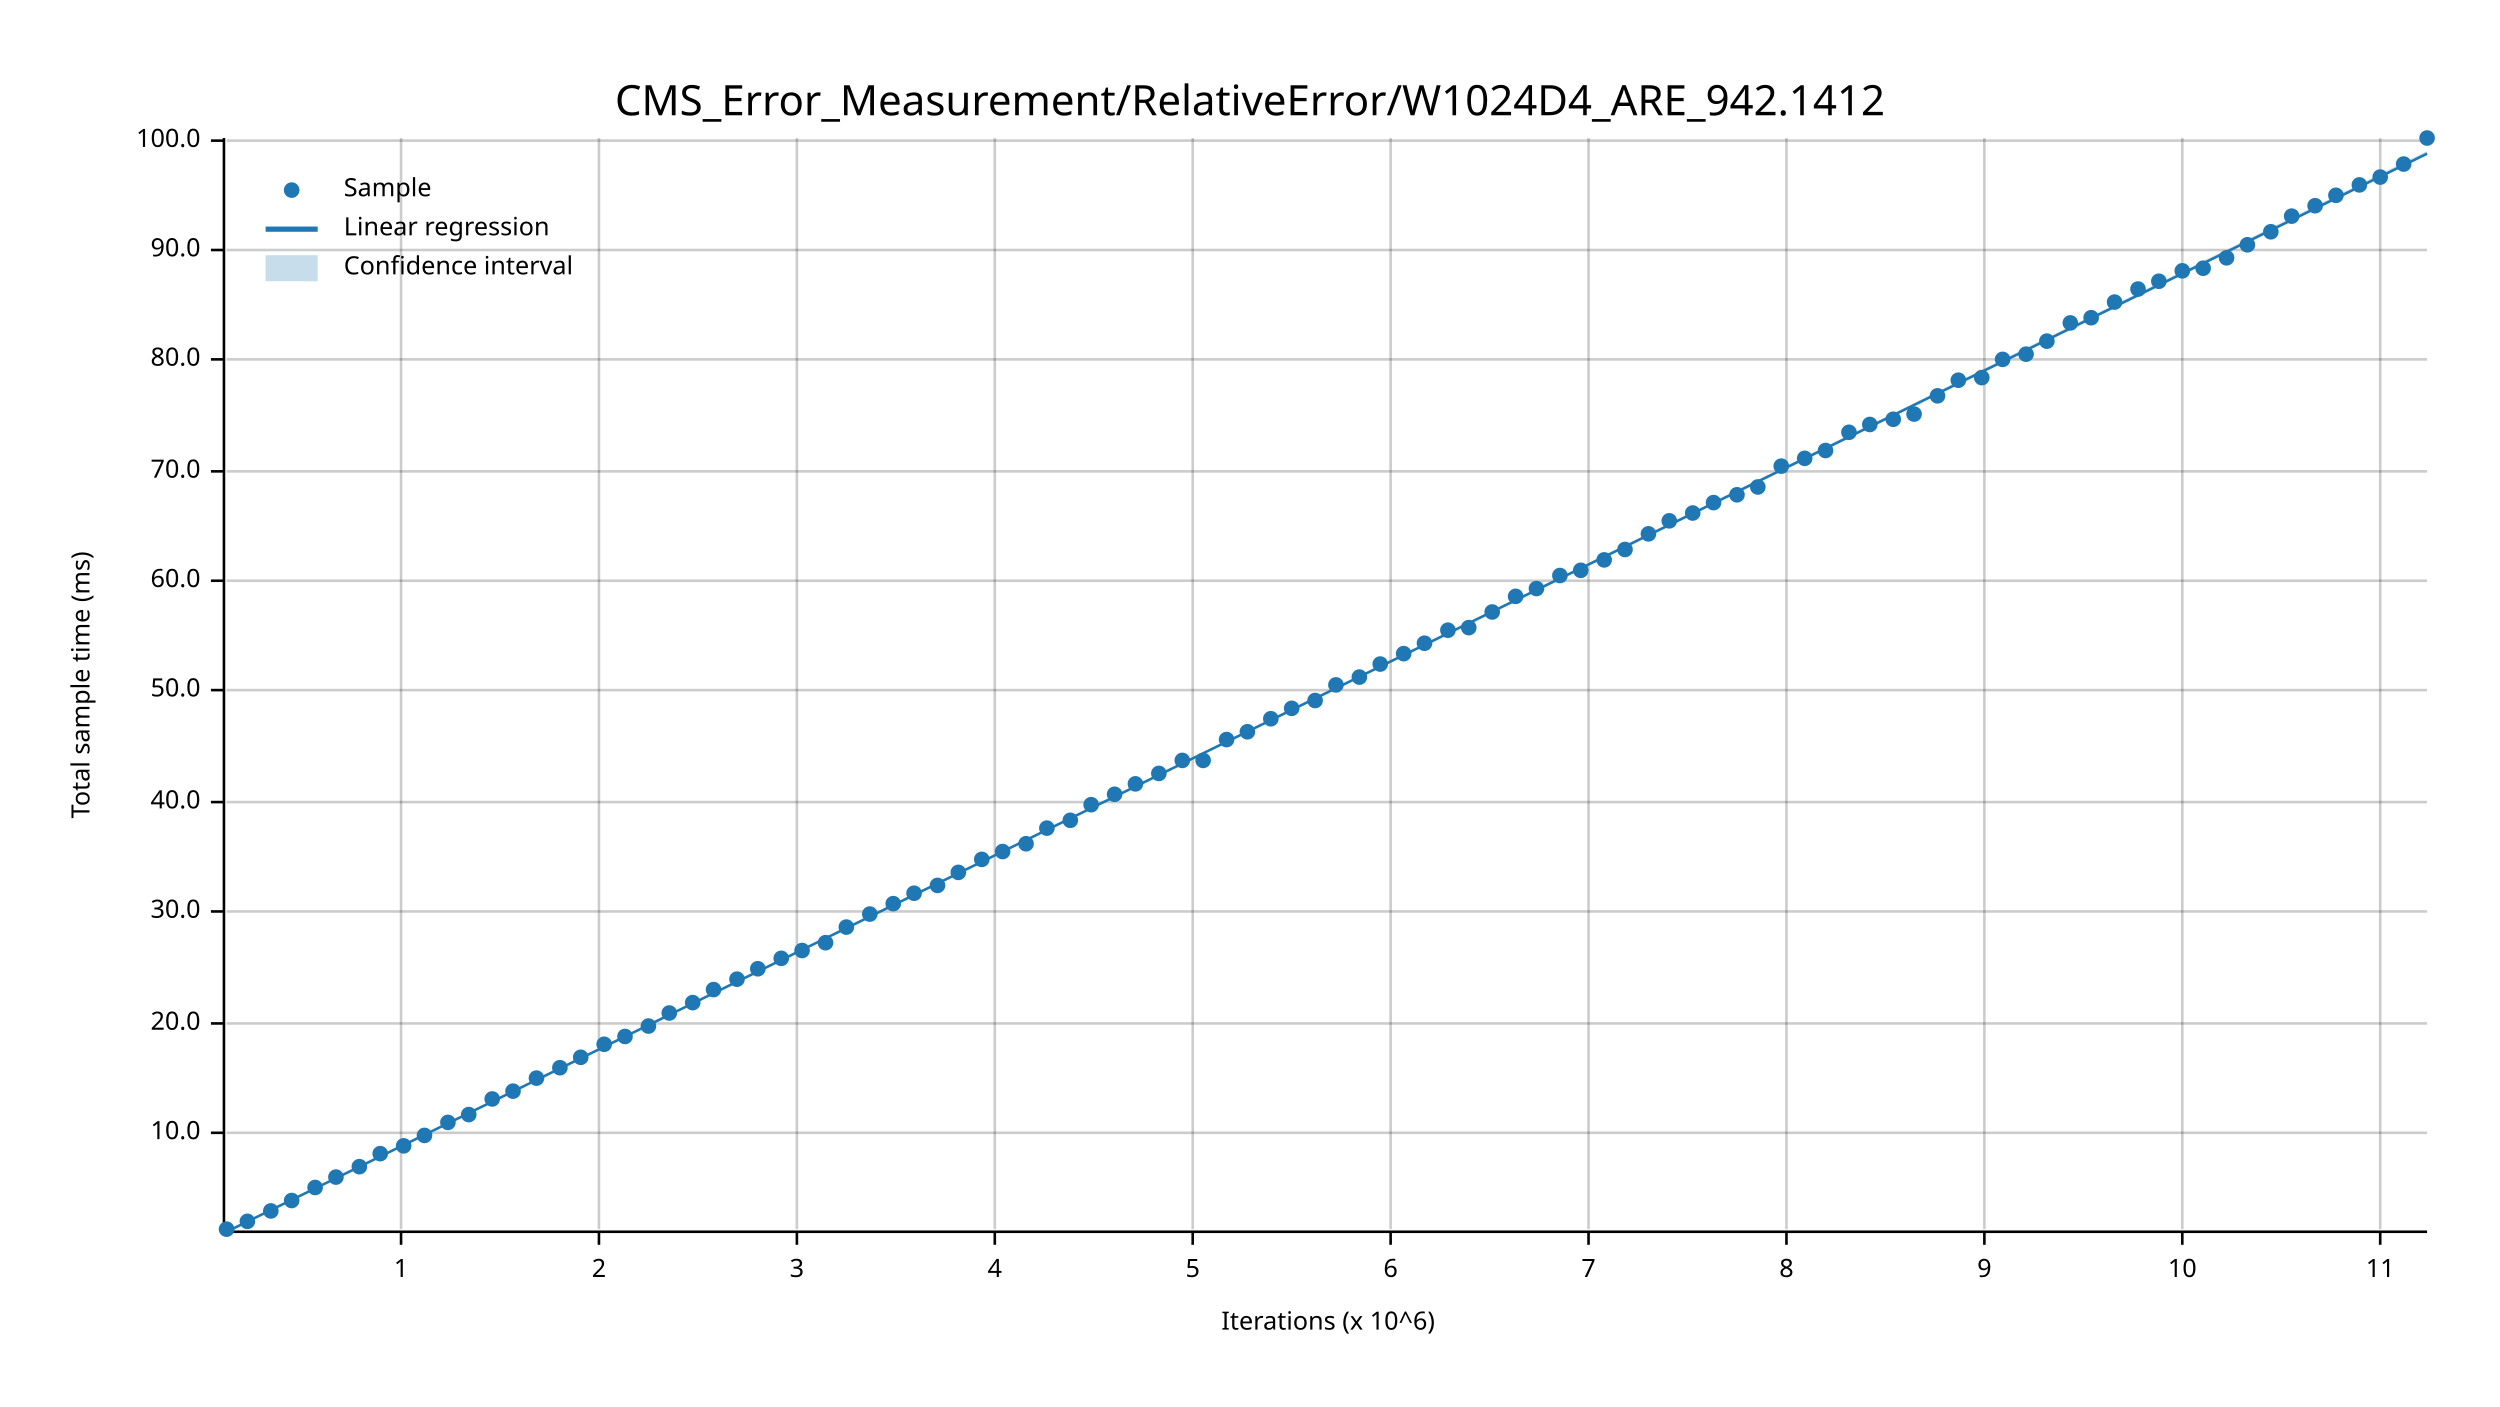
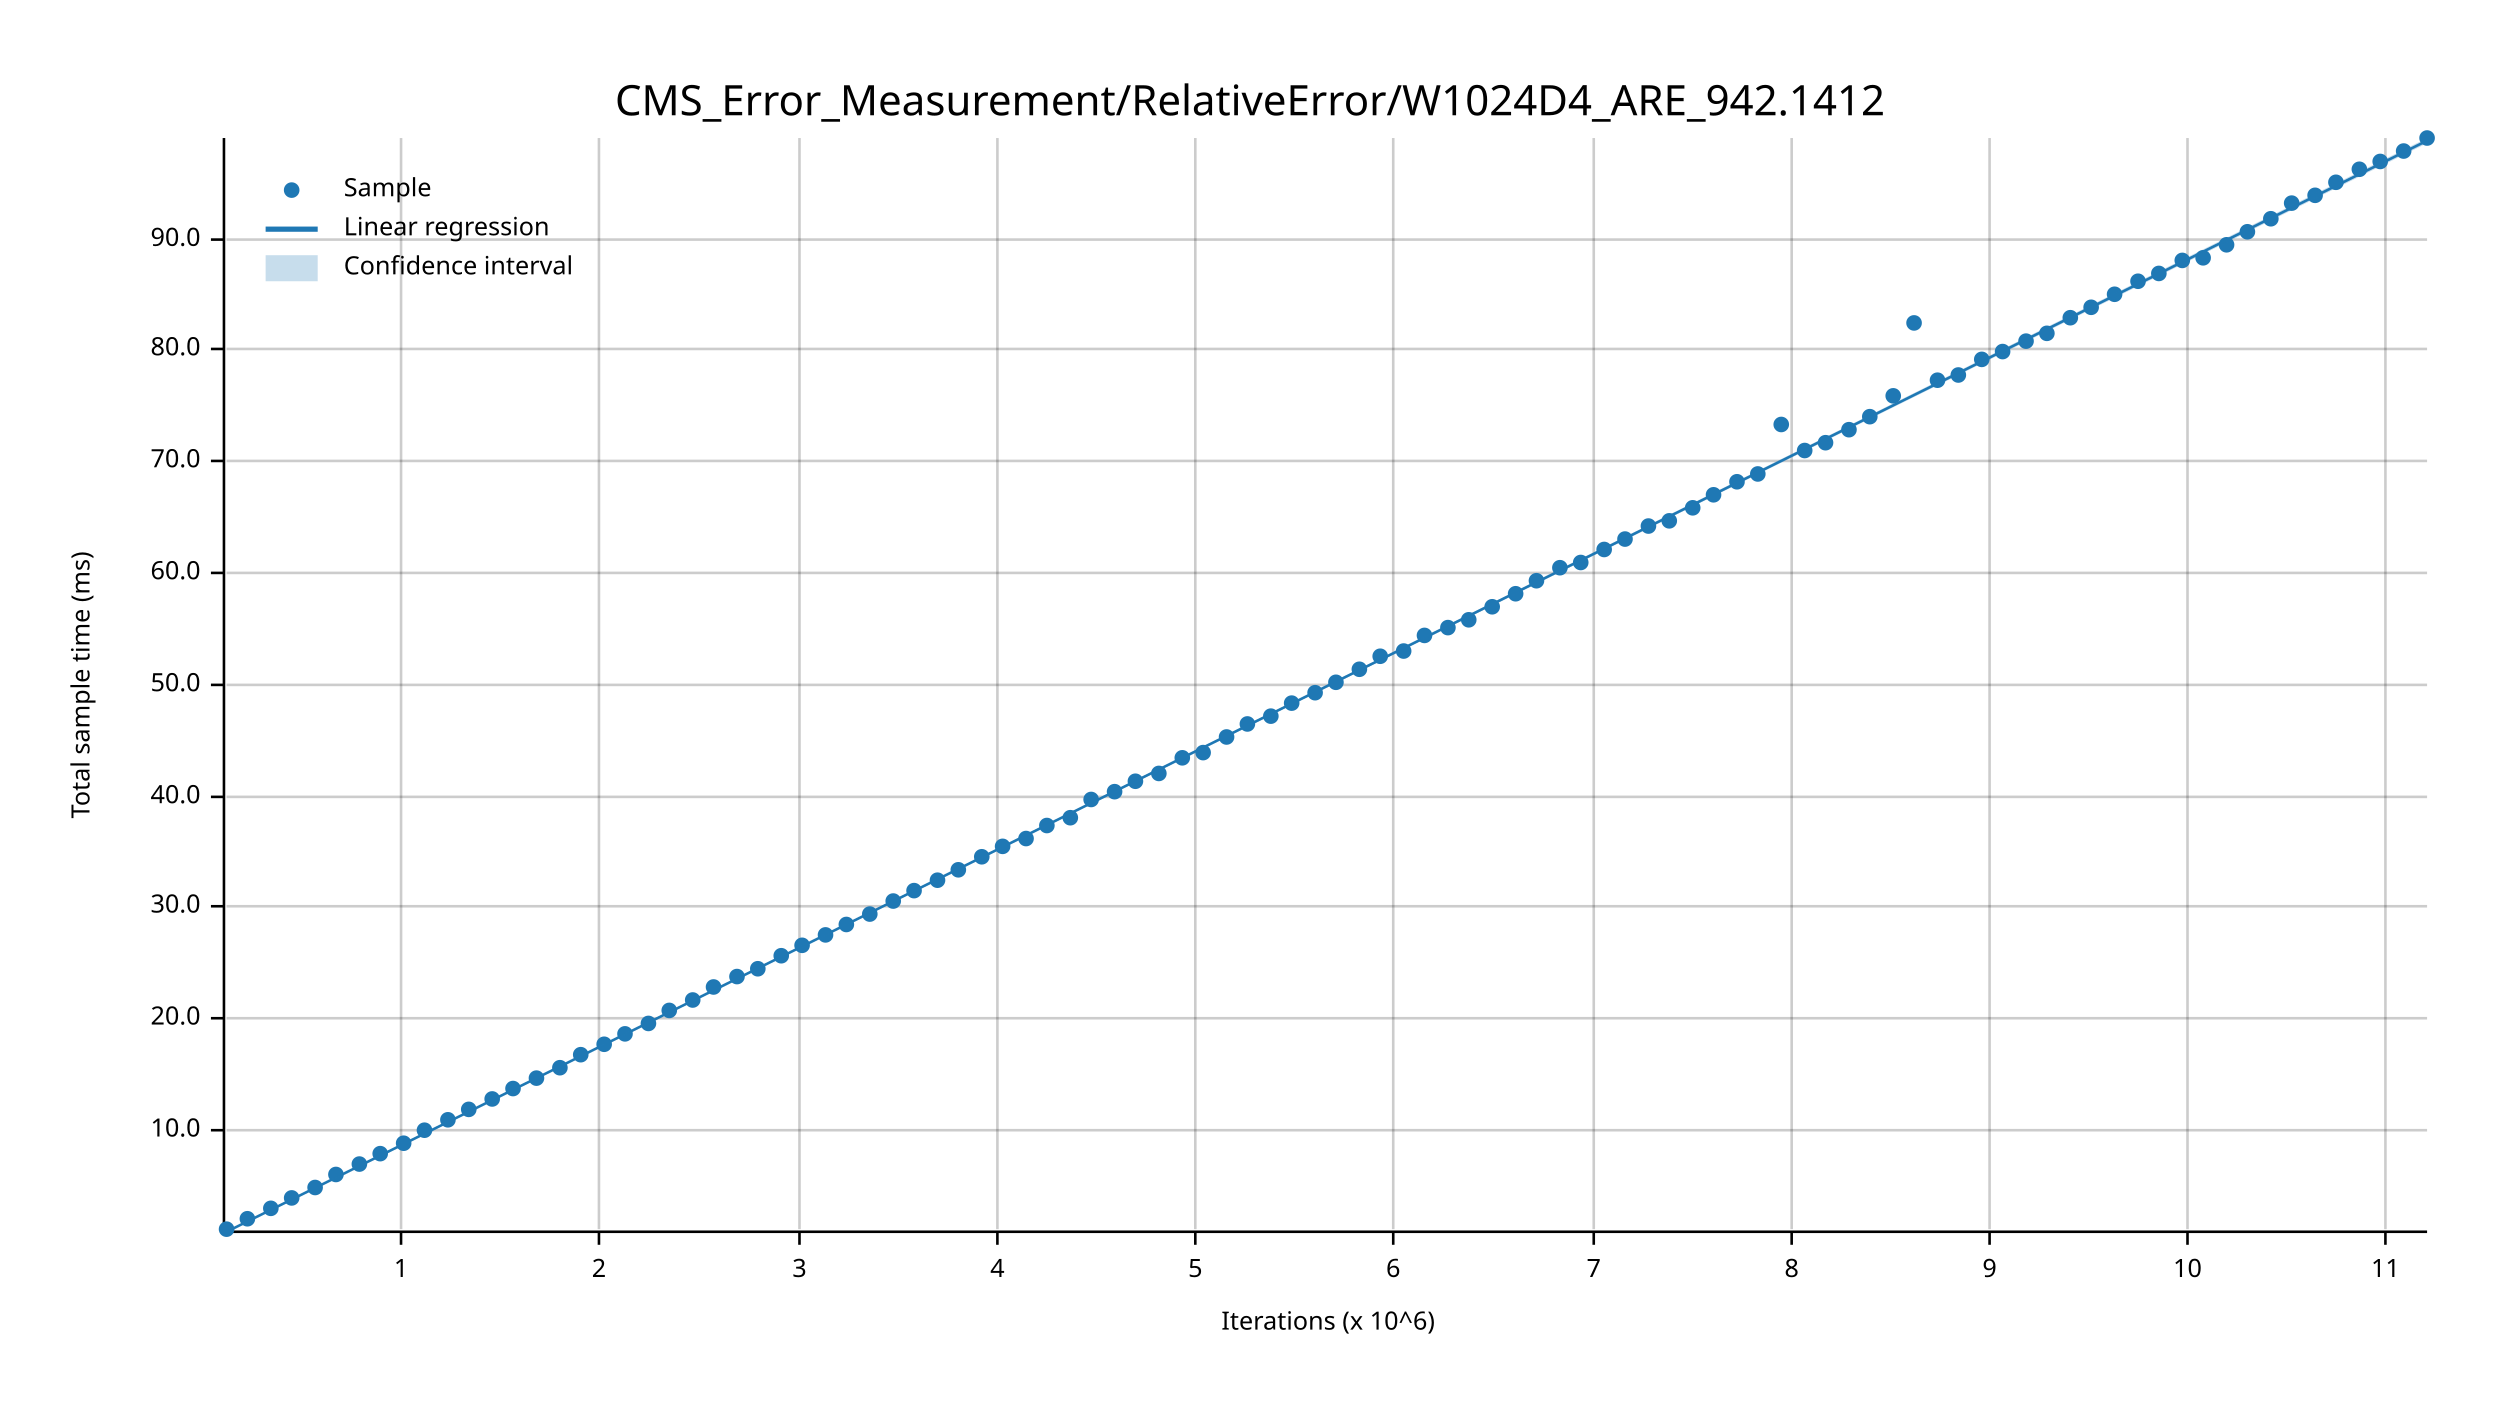
<svg xmlns="http://www.w3.org/2000/svg" width="960" height="540" viewBox="0 0 960 540">
  <text x="480" y="32" dy="0.76em" text-anchor="middle" font-family="sans-serif" font-size="16.129" opacity="1" fill="#000000">
CMS_Error_Measurement/RelativeError/W1024D4_ARE_942.1412
</text>
  <text x="27" y="263" dy="0.76em" text-anchor="middle" font-family="sans-serif" font-size="9.677" opacity="1" fill="#000000" transform="rotate(270, 27, 263)">
Total sample time (ms)
</text>
  <text x="510" y="513" dy="-0.5ex" text-anchor="middle" font-family="sans-serif" font-size="9.677" opacity="1" fill="#000000">
Iterations (x 10^6)
</text>
  <line opacity="0.2" stroke="#000000" stroke-width="1" x1="154" y1="472" x2="154" y2="53" />
  <line opacity="0.2" stroke="#000000" stroke-width="1" x1="230" y1="472" x2="230" y2="53" />
-   <line opacity="0.2" stroke="#000000" stroke-width="1" x1="306" y1="472" x2="306" y2="53" />
-   <line opacity="0.2" stroke="#000000" stroke-width="1" x1="382" y1="472" x2="382" y2="53" />
-   <line opacity="0.2" stroke="#000000" stroke-width="1" x1="458" y1="472" x2="458" y2="53" />
-   <line opacity="0.2" stroke="#000000" stroke-width="1" x1="534" y1="472" x2="534" y2="53" />
-   <line opacity="0.2" stroke="#000000" stroke-width="1" x1="610" y1="472" x2="610" y2="53" />
-   <line opacity="0.2" stroke="#000000" stroke-width="1" x1="686" y1="472" x2="686" y2="53" />
-   <line opacity="0.2" stroke="#000000" stroke-width="1" x1="762" y1="472" x2="762" y2="53" />
-   <line opacity="0.2" stroke="#000000" stroke-width="1" x1="838" y1="472" x2="838" y2="53" />
-   <line opacity="0.2" stroke="#000000" stroke-width="1" x1="914" y1="472" x2="914" y2="53" />
-   <line opacity="0.2" stroke="#000000" stroke-width="1" x1="87" y1="435" x2="932" y2="435" />
-   <line opacity="0.2" stroke="#000000" stroke-width="1" x1="87" y1="393" x2="932" y2="393" />
-   <line opacity="0.2" stroke="#000000" stroke-width="1" x1="87" y1="350" x2="932" y2="350" />
-   <line opacity="0.2" stroke="#000000" stroke-width="1" x1="87" y1="308" x2="932" y2="308" />
-   <line opacity="0.2" stroke="#000000" stroke-width="1" x1="87" y1="265" x2="932" y2="265" />
-   <line opacity="0.2" stroke="#000000" stroke-width="1" x1="87" y1="223" x2="932" y2="223" />
-   <line opacity="0.2" stroke="#000000" stroke-width="1" x1="87" y1="181" x2="932" y2="181" />
-   <line opacity="0.2" stroke="#000000" stroke-width="1" x1="87" y1="138" x2="932" y2="138" />
-   <line opacity="0.2" stroke="#000000" stroke-width="1" x1="87" y1="96" x2="932" y2="96" />
-   <line opacity="0.2" stroke="#000000" stroke-width="1" x1="87" y1="54" x2="932" y2="54" />
+   <line opacity="0.2" stroke="#000000" stroke-width="1" x1="307" y1="472" x2="307" y2="53" />
+   <line opacity="0.2" stroke="#000000" stroke-width="1" x1="383" y1="472" x2="383" y2="53" />
+   <line opacity="0.2" stroke="#000000" stroke-width="1" x1="459" y1="472" x2="459" y2="53" />
+   <line opacity="0.2" stroke="#000000" stroke-width="1" x1="535" y1="472" x2="535" y2="53" />
+   <line opacity="0.2" stroke="#000000" stroke-width="1" x1="612" y1="472" x2="612" y2="53" />
+   <line opacity="0.2" stroke="#000000" stroke-width="1" x1="688" y1="472" x2="688" y2="53" />
+   <line opacity="0.2" stroke="#000000" stroke-width="1" x1="764" y1="472" x2="764" y2="53" />
+   <line opacity="0.2" stroke="#000000" stroke-width="1" x1="840" y1="472" x2="840" y2="53" />
+   <line opacity="0.2" stroke="#000000" stroke-width="1" x1="916" y1="472" x2="916" y2="53" />
+   <line opacity="0.2" stroke="#000000" stroke-width="1" x1="87" y1="434" x2="932" y2="434" />
+   <line opacity="0.2" stroke="#000000" stroke-width="1" x1="87" y1="391" x2="932" y2="391" />
+   <line opacity="0.2" stroke="#000000" stroke-width="1" x1="87" y1="348" x2="932" y2="348" />
+   <line opacity="0.2" stroke="#000000" stroke-width="1" x1="87" y1="306" x2="932" y2="306" />
+   <line opacity="0.2" stroke="#000000" stroke-width="1" x1="87" y1="263" x2="932" y2="263" />
+   <line opacity="0.2" stroke="#000000" stroke-width="1" x1="87" y1="220" x2="932" y2="220" />
+   <line opacity="0.2" stroke="#000000" stroke-width="1" x1="87" y1="177" x2="932" y2="177" />
+   <line opacity="0.2" stroke="#000000" stroke-width="1" x1="87" y1="134" x2="932" y2="134" />
+   <line opacity="0.2" stroke="#000000" stroke-width="1" x1="87" y1="92" x2="932" y2="92" />
  <polyline fill="none" opacity="1" stroke="#000000" stroke-width="1" points="86,53 86,472 " />
-   <text x="77" y="435" dy="0.5ex" text-anchor="end" font-family="sans-serif" font-size="9.677" opacity="1" fill="#000000">
+   <text x="77" y="434" dy="0.5ex" text-anchor="end" font-family="sans-serif" font-size="9.677" opacity="1" fill="#000000">
10.0
</text>
-   <polyline fill="none" opacity="1" stroke="#000000" stroke-width="1" points="81,435 86,435 " />
-   <text x="77" y="393" dy="0.5ex" text-anchor="end" font-family="sans-serif" font-size="9.677" opacity="1" fill="#000000">
+   <polyline fill="none" opacity="1" stroke="#000000" stroke-width="1" points="81,434 86,434 " />
+   <text x="77" y="391" dy="0.5ex" text-anchor="end" font-family="sans-serif" font-size="9.677" opacity="1" fill="#000000">
20.0
</text>
-   <polyline fill="none" opacity="1" stroke="#000000" stroke-width="1" points="81,393 86,393 " />
-   <text x="77" y="350" dy="0.5ex" text-anchor="end" font-family="sans-serif" font-size="9.677" opacity="1" fill="#000000">
+   <polyline fill="none" opacity="1" stroke="#000000" stroke-width="1" points="81,391 86,391 " />
+   <text x="77" y="348" dy="0.5ex" text-anchor="end" font-family="sans-serif" font-size="9.677" opacity="1" fill="#000000">
30.0
</text>
-   <polyline fill="none" opacity="1" stroke="#000000" stroke-width="1" points="81,350 86,350 " />
-   <text x="77" y="308" dy="0.5ex" text-anchor="end" font-family="sans-serif" font-size="9.677" opacity="1" fill="#000000">
+   <polyline fill="none" opacity="1" stroke="#000000" stroke-width="1" points="81,348 86,348 " />
+   <text x="77" y="306" dy="0.5ex" text-anchor="end" font-family="sans-serif" font-size="9.677" opacity="1" fill="#000000">
40.0
</text>
-   <polyline fill="none" opacity="1" stroke="#000000" stroke-width="1" points="81,308 86,308 " />
-   <text x="77" y="265" dy="0.5ex" text-anchor="end" font-family="sans-serif" font-size="9.677" opacity="1" fill="#000000">
+   <polyline fill="none" opacity="1" stroke="#000000" stroke-width="1" points="81,306 86,306 " />
+   <text x="77" y="263" dy="0.5ex" text-anchor="end" font-family="sans-serif" font-size="9.677" opacity="1" fill="#000000">
50.0
</text>
-   <polyline fill="none" opacity="1" stroke="#000000" stroke-width="1" points="81,265 86,265 " />
-   <text x="77" y="223" dy="0.5ex" text-anchor="end" font-family="sans-serif" font-size="9.677" opacity="1" fill="#000000">
+   <polyline fill="none" opacity="1" stroke="#000000" stroke-width="1" points="81,263 86,263 " />
+   <text x="77" y="220" dy="0.5ex" text-anchor="end" font-family="sans-serif" font-size="9.677" opacity="1" fill="#000000">
60.0
</text>
-   <polyline fill="none" opacity="1" stroke="#000000" stroke-width="1" points="81,223 86,223 " />
-   <text x="77" y="181" dy="0.5ex" text-anchor="end" font-family="sans-serif" font-size="9.677" opacity="1" fill="#000000">
+   <polyline fill="none" opacity="1" stroke="#000000" stroke-width="1" points="81,220 86,220 " />
+   <text x="77" y="177" dy="0.5ex" text-anchor="end" font-family="sans-serif" font-size="9.677" opacity="1" fill="#000000">
70.0
</text>
-   <polyline fill="none" opacity="1" stroke="#000000" stroke-width="1" points="81,181 86,181 " />
-   <text x="77" y="138" dy="0.5ex" text-anchor="end" font-family="sans-serif" font-size="9.677" opacity="1" fill="#000000">
+   <polyline fill="none" opacity="1" stroke="#000000" stroke-width="1" points="81,177 86,177 " />
+   <text x="77" y="134" dy="0.5ex" text-anchor="end" font-family="sans-serif" font-size="9.677" opacity="1" fill="#000000">
80.0
</text>
-   <polyline fill="none" opacity="1" stroke="#000000" stroke-width="1" points="81,138 86,138 " />
-   <text x="77" y="96" dy="0.5ex" text-anchor="end" font-family="sans-serif" font-size="9.677" opacity="1" fill="#000000">
+   <polyline fill="none" opacity="1" stroke="#000000" stroke-width="1" points="81,134 86,134 " />
+   <text x="77" y="92" dy="0.5ex" text-anchor="end" font-family="sans-serif" font-size="9.677" opacity="1" fill="#000000">
90.0
</text>
-   <polyline fill="none" opacity="1" stroke="#000000" stroke-width="1" points="81,96 86,96 " />
-   <text x="77" y="54" dy="0.5ex" text-anchor="end" font-family="sans-serif" font-size="9.677" opacity="1" fill="#000000">
- 100.0
- </text>
-   <polyline fill="none" opacity="1" stroke="#000000" stroke-width="1" points="81,54 86,54 " />
+   <polyline fill="none" opacity="1" stroke="#000000" stroke-width="1" points="81,92 86,92 " />
  <polyline fill="none" opacity="1" stroke="#000000" stroke-width="1" points="87,473 932,473 " />
  <text x="154" y="483" dy="0.76em" text-anchor="middle" font-family="sans-serif" font-size="9.677" opacity="1" fill="#000000">
1
</text>
  <polyline fill="none" opacity="1" stroke="#000000" stroke-width="1" points="154,473 154,478 " />
  <text x="230" y="483" dy="0.76em" text-anchor="middle" font-family="sans-serif" font-size="9.677" opacity="1" fill="#000000">
2
</text>
  <polyline fill="none" opacity="1" stroke="#000000" stroke-width="1" points="230,473 230,478 " />
-   <text x="306" y="483" dy="0.76em" text-anchor="middle" font-family="sans-serif" font-size="9.677" opacity="1" fill="#000000">
+   <text x="307" y="483" dy="0.76em" text-anchor="middle" font-family="sans-serif" font-size="9.677" opacity="1" fill="#000000">
3
</text>
-   <polyline fill="none" opacity="1" stroke="#000000" stroke-width="1" points="306,473 306,478 " />
-   <text x="382" y="483" dy="0.76em" text-anchor="middle" font-family="sans-serif" font-size="9.677" opacity="1" fill="#000000">
+   <polyline fill="none" opacity="1" stroke="#000000" stroke-width="1" points="307,473 307,478 " />
+   <text x="383" y="483" dy="0.76em" text-anchor="middle" font-family="sans-serif" font-size="9.677" opacity="1" fill="#000000">
4
</text>
-   <polyline fill="none" opacity="1" stroke="#000000" stroke-width="1" points="382,473 382,478 " />
-   <text x="458" y="483" dy="0.76em" text-anchor="middle" font-family="sans-serif" font-size="9.677" opacity="1" fill="#000000">
+   <polyline fill="none" opacity="1" stroke="#000000" stroke-width="1" points="383,473 383,478 " />
+   <text x="459" y="483" dy="0.76em" text-anchor="middle" font-family="sans-serif" font-size="9.677" opacity="1" fill="#000000">
5
</text>
-   <polyline fill="none" opacity="1" stroke="#000000" stroke-width="1" points="458,473 458,478 " />
-   <text x="534" y="483" dy="0.76em" text-anchor="middle" font-family="sans-serif" font-size="9.677" opacity="1" fill="#000000">
+   <polyline fill="none" opacity="1" stroke="#000000" stroke-width="1" points="459,473 459,478 " />
+   <text x="535" y="483" dy="0.76em" text-anchor="middle" font-family="sans-serif" font-size="9.677" opacity="1" fill="#000000">
6
</text>
-   <polyline fill="none" opacity="1" stroke="#000000" stroke-width="1" points="534,473 534,478 " />
-   <text x="610" y="483" dy="0.76em" text-anchor="middle" font-family="sans-serif" font-size="9.677" opacity="1" fill="#000000">
+   <polyline fill="none" opacity="1" stroke="#000000" stroke-width="1" points="535,473 535,478 " />
+   <text x="612" y="483" dy="0.76em" text-anchor="middle" font-family="sans-serif" font-size="9.677" opacity="1" fill="#000000">
7
</text>
-   <polyline fill="none" opacity="1" stroke="#000000" stroke-width="1" points="610,473 610,478 " />
-   <text x="686" y="483" dy="0.76em" text-anchor="middle" font-family="sans-serif" font-size="9.677" opacity="1" fill="#000000">
+   <polyline fill="none" opacity="1" stroke="#000000" stroke-width="1" points="612,473 612,478 " />
+   <text x="688" y="483" dy="0.76em" text-anchor="middle" font-family="sans-serif" font-size="9.677" opacity="1" fill="#000000">
8
</text>
-   <polyline fill="none" opacity="1" stroke="#000000" stroke-width="1" points="686,473 686,478 " />
-   <text x="762" y="483" dy="0.76em" text-anchor="middle" font-family="sans-serif" font-size="9.677" opacity="1" fill="#000000">
+   <polyline fill="none" opacity="1" stroke="#000000" stroke-width="1" points="688,473 688,478 " />
+   <text x="764" y="483" dy="0.76em" text-anchor="middle" font-family="sans-serif" font-size="9.677" opacity="1" fill="#000000">
9
</text>
-   <polyline fill="none" opacity="1" stroke="#000000" stroke-width="1" points="762,473 762,478 " />
-   <text x="838" y="483" dy="0.76em" text-anchor="middle" font-family="sans-serif" font-size="9.677" opacity="1" fill="#000000">
+   <polyline fill="none" opacity="1" stroke="#000000" stroke-width="1" points="764,473 764,478 " />
+   <text x="840" y="483" dy="0.76em" text-anchor="middle" font-family="sans-serif" font-size="9.677" opacity="1" fill="#000000">
10
</text>
-   <polyline fill="none" opacity="1" stroke="#000000" stroke-width="1" points="838,473 838,478 " />
-   <text x="914" y="483" dy="0.76em" text-anchor="middle" font-family="sans-serif" font-size="9.677" opacity="1" fill="#000000">
+   <polyline fill="none" opacity="1" stroke="#000000" stroke-width="1" points="840,473 840,478 " />
+   <text x="916" y="483" dy="0.76em" text-anchor="middle" font-family="sans-serif" font-size="9.677" opacity="1" fill="#000000">
11
</text>
-   <polyline fill="none" opacity="1" stroke="#000000" stroke-width="1" points="914,473 914,478 " />
+   <polyline fill="none" opacity="1" stroke="#000000" stroke-width="1" points="916,473 916,478 " />
  <circle cx="87" cy="472" r="3" opacity="1" fill="#1F78B4" stroke="none" stroke-width="1" />
-   <circle cx="95" cy="469" r="3" opacity="1" fill="#1F78B4" stroke="none" stroke-width="1" />
-   <circle cx="104" cy="465" r="3" opacity="1" fill="#1F78B4" stroke="none" stroke-width="1" />
-   <circle cx="112" cy="461" r="3" opacity="1" fill="#1F78B4" stroke="none" stroke-width="1" />
+   <circle cx="95" cy="468" r="3" opacity="1" fill="#1F78B4" stroke="none" stroke-width="1" />
+   <circle cx="104" cy="464" r="3" opacity="1" fill="#1F78B4" stroke="none" stroke-width="1" />
+   <circle cx="112" cy="460" r="3" opacity="1" fill="#1F78B4" stroke="none" stroke-width="1" />
  <circle cx="121" cy="456" r="3" opacity="1" fill="#1F78B4" stroke="none" stroke-width="1" />
-   <circle cx="129" cy="452" r="3" opacity="1" fill="#1F78B4" stroke="none" stroke-width="1" />
-   <circle cx="138" cy="448" r="3" opacity="1" fill="#1F78B4" stroke="none" stroke-width="1" />
+   <circle cx="129" cy="451" r="3" opacity="1" fill="#1F78B4" stroke="none" stroke-width="1" />
+   <circle cx="138" cy="447" r="3" opacity="1" fill="#1F78B4" stroke="none" stroke-width="1" />
  <circle cx="146" cy="443" r="3" opacity="1" fill="#1F78B4" stroke="none" stroke-width="1" />
-   <circle cx="155" cy="440" r="3" opacity="1" fill="#1F78B4" stroke="none" stroke-width="1" />
-   <circle cx="163" cy="436" r="3" opacity="1" fill="#1F78B4" stroke="none" stroke-width="1" />
-   <circle cx="172" cy="431" r="3" opacity="1" fill="#1F78B4" stroke="none" stroke-width="1" />
-   <circle cx="180" cy="428" r="3" opacity="1" fill="#1F78B4" stroke="none" stroke-width="1" />
+   <circle cx="155" cy="439" r="3" opacity="1" fill="#1F78B4" stroke="none" stroke-width="1" />
+   <circle cx="163" cy="434" r="3" opacity="1" fill="#1F78B4" stroke="none" stroke-width="1" />
+   <circle cx="172" cy="430" r="3" opacity="1" fill="#1F78B4" stroke="none" stroke-width="1" />
+   <circle cx="180" cy="426" r="3" opacity="1" fill="#1F78B4" stroke="none" stroke-width="1" />
  <circle cx="189" cy="422" r="3" opacity="1" fill="#1F78B4" stroke="none" stroke-width="1" />
-   <circle cx="197" cy="419" r="3" opacity="1" fill="#1F78B4" stroke="none" stroke-width="1" />
+   <circle cx="197" cy="418" r="3" opacity="1" fill="#1F78B4" stroke="none" stroke-width="1" />
  <circle cx="206" cy="414" r="3" opacity="1" fill="#1F78B4" stroke="none" stroke-width="1" />
  <circle cx="215" cy="410" r="3" opacity="1" fill="#1F78B4" stroke="none" stroke-width="1" />
-   <circle cx="223" cy="406" r="3" opacity="1" fill="#1F78B4" stroke="none" stroke-width="1" />
+   <circle cx="223" cy="405" r="3" opacity="1" fill="#1F78B4" stroke="none" stroke-width="1" />
  <circle cx="232" cy="401" r="3" opacity="1" fill="#1F78B4" stroke="none" stroke-width="1" />
-   <circle cx="240" cy="398" r="3" opacity="1" fill="#1F78B4" stroke="none" stroke-width="1" />
-   <circle cx="249" cy="394" r="3" opacity="1" fill="#1F78B4" stroke="none" stroke-width="1" />
-   <circle cx="257" cy="389" r="3" opacity="1" fill="#1F78B4" stroke="none" stroke-width="1" />
-   <circle cx="266" cy="385" r="3" opacity="1" fill="#1F78B4" stroke="none" stroke-width="1" />
-   <circle cx="274" cy="380" r="3" opacity="1" fill="#1F78B4" stroke="none" stroke-width="1" />
-   <circle cx="283" cy="376" r="3" opacity="1" fill="#1F78B4" stroke="none" stroke-width="1" />
+   <circle cx="240" cy="397" r="3" opacity="1" fill="#1F78B4" stroke="none" stroke-width="1" />
+   <circle cx="249" cy="393" r="3" opacity="1" fill="#1F78B4" stroke="none" stroke-width="1" />
+   <circle cx="257" cy="388" r="3" opacity="1" fill="#1F78B4" stroke="none" stroke-width="1" />
+   <circle cx="266" cy="384" r="3" opacity="1" fill="#1F78B4" stroke="none" stroke-width="1" />
+   <circle cx="274" cy="379" r="3" opacity="1" fill="#1F78B4" stroke="none" stroke-width="1" />
+   <circle cx="283" cy="375" r="3" opacity="1" fill="#1F78B4" stroke="none" stroke-width="1" />
  <circle cx="291" cy="372" r="3" opacity="1" fill="#1F78B4" stroke="none" stroke-width="1" />
-   <circle cx="300" cy="368" r="3" opacity="1" fill="#1F78B4" stroke="none" stroke-width="1" />
-   <circle cx="308" cy="365" r="3" opacity="1" fill="#1F78B4" stroke="none" stroke-width="1" />
-   <circle cx="317" cy="362" r="3" opacity="1" fill="#1F78B4" stroke="none" stroke-width="1" />
-   <circle cx="325" cy="356" r="3" opacity="1" fill="#1F78B4" stroke="none" stroke-width="1" />
+   <circle cx="300" cy="367" r="3" opacity="1" fill="#1F78B4" stroke="none" stroke-width="1" />
+   <circle cx="308" cy="363" r="3" opacity="1" fill="#1F78B4" stroke="none" stroke-width="1" />
+   <circle cx="317" cy="359" r="3" opacity="1" fill="#1F78B4" stroke="none" stroke-width="1" />
+   <circle cx="325" cy="355" r="3" opacity="1" fill="#1F78B4" stroke="none" stroke-width="1" />
  <circle cx="334" cy="351" r="3" opacity="1" fill="#1F78B4" stroke="none" stroke-width="1" />
-   <circle cx="343" cy="347" r="3" opacity="1" fill="#1F78B4" stroke="none" stroke-width="1" />
-   <circle cx="351" cy="343" r="3" opacity="1" fill="#1F78B4" stroke="none" stroke-width="1" />
-   <circle cx="360" cy="340" r="3" opacity="1" fill="#1F78B4" stroke="none" stroke-width="1" />
-   <circle cx="368" cy="335" r="3" opacity="1" fill="#1F78B4" stroke="none" stroke-width="1" />
-   <circle cx="377" cy="330" r="3" opacity="1" fill="#1F78B4" stroke="none" stroke-width="1" />
-   <circle cx="385" cy="327" r="3" opacity="1" fill="#1F78B4" stroke="none" stroke-width="1" />
-   <circle cx="394" cy="324" r="3" opacity="1" fill="#1F78B4" stroke="none" stroke-width="1" />
-   <circle cx="402" cy="318" r="3" opacity="1" fill="#1F78B4" stroke="none" stroke-width="1" />
-   <circle cx="411" cy="315" r="3" opacity="1" fill="#1F78B4" stroke="none" stroke-width="1" />
-   <circle cx="419" cy="309" r="3" opacity="1" fill="#1F78B4" stroke="none" stroke-width="1" />
-   <circle cx="428" cy="305" r="3" opacity="1" fill="#1F78B4" stroke="none" stroke-width="1" />
-   <circle cx="436" cy="301" r="3" opacity="1" fill="#1F78B4" stroke="none" stroke-width="1" />
+   <circle cx="343" cy="346" r="3" opacity="1" fill="#1F78B4" stroke="none" stroke-width="1" />
+   <circle cx="351" cy="342" r="3" opacity="1" fill="#1F78B4" stroke="none" stroke-width="1" />
+   <circle cx="360" cy="338" r="3" opacity="1" fill="#1F78B4" stroke="none" stroke-width="1" />
+   <circle cx="368" cy="334" r="3" opacity="1" fill="#1F78B4" stroke="none" stroke-width="1" />
+   <circle cx="377" cy="329" r="3" opacity="1" fill="#1F78B4" stroke="none" stroke-width="1" />
+   <circle cx="385" cy="325" r="3" opacity="1" fill="#1F78B4" stroke="none" stroke-width="1" />
+   <circle cx="394" cy="322" r="3" opacity="1" fill="#1F78B4" stroke="none" stroke-width="1" />
+   <circle cx="402" cy="317" r="3" opacity="1" fill="#1F78B4" stroke="none" stroke-width="1" />
+   <circle cx="411" cy="314" r="3" opacity="1" fill="#1F78B4" stroke="none" stroke-width="1" />
+   <circle cx="419" cy="307" r="3" opacity="1" fill="#1F78B4" stroke="none" stroke-width="1" />
+   <circle cx="428" cy="304" r="3" opacity="1" fill="#1F78B4" stroke="none" stroke-width="1" />
+   <circle cx="436" cy="300" r="3" opacity="1" fill="#1F78B4" stroke="none" stroke-width="1" />
  <circle cx="445" cy="297" r="3" opacity="1" fill="#1F78B4" stroke="none" stroke-width="1" />
-   <circle cx="454" cy="292" r="3" opacity="1" fill="#1F78B4" stroke="none" stroke-width="1" />
-   <circle cx="462" cy="292" r="3" opacity="1" fill="#1F78B4" stroke="none" stroke-width="1" />
-   <circle cx="471" cy="284" r="3" opacity="1" fill="#1F78B4" stroke="none" stroke-width="1" />
-   <circle cx="479" cy="281" r="3" opacity="1" fill="#1F78B4" stroke="none" stroke-width="1" />
-   <circle cx="488" cy="276" r="3" opacity="1" fill="#1F78B4" stroke="none" stroke-width="1" />
-   <circle cx="496" cy="272" r="3" opacity="1" fill="#1F78B4" stroke="none" stroke-width="1" />
-   <circle cx="505" cy="269" r="3" opacity="1" fill="#1F78B4" stroke="none" stroke-width="1" />
-   <circle cx="513" cy="263" r="3" opacity="1" fill="#1F78B4" stroke="none" stroke-width="1" />
-   <circle cx="522" cy="260" r="3" opacity="1" fill="#1F78B4" stroke="none" stroke-width="1" />
-   <circle cx="530" cy="255" r="3" opacity="1" fill="#1F78B4" stroke="none" stroke-width="1" />
-   <circle cx="539" cy="251" r="3" opacity="1" fill="#1F78B4" stroke="none" stroke-width="1" />
-   <circle cx="547" cy="247" r="3" opacity="1" fill="#1F78B4" stroke="none" stroke-width="1" />
-   <circle cx="556" cy="242" r="3" opacity="1" fill="#1F78B4" stroke="none" stroke-width="1" />
-   <circle cx="564" cy="241" r="3" opacity="1" fill="#1F78B4" stroke="none" stroke-width="1" />
-   <circle cx="573" cy="235" r="3" opacity="1" fill="#1F78B4" stroke="none" stroke-width="1" />
-   <circle cx="582" cy="229" r="3" opacity="1" fill="#1F78B4" stroke="none" stroke-width="1" />
-   <circle cx="590" cy="226" r="3" opacity="1" fill="#1F78B4" stroke="none" stroke-width="1" />
-   <circle cx="599" cy="221" r="3" opacity="1" fill="#1F78B4" stroke="none" stroke-width="1" />
-   <circle cx="607" cy="219" r="3" opacity="1" fill="#1F78B4" stroke="none" stroke-width="1" />
-   <circle cx="616" cy="215" r="3" opacity="1" fill="#1F78B4" stroke="none" stroke-width="1" />
-   <circle cx="624" cy="211" r="3" opacity="1" fill="#1F78B4" stroke="none" stroke-width="1" />
-   <circle cx="633" cy="205" r="3" opacity="1" fill="#1F78B4" stroke="none" stroke-width="1" />
+   <circle cx="454" cy="291" r="3" opacity="1" fill="#1F78B4" stroke="none" stroke-width="1" />
+   <circle cx="462" cy="289" r="3" opacity="1" fill="#1F78B4" stroke="none" stroke-width="1" />
+   <circle cx="471" cy="283" r="3" opacity="1" fill="#1F78B4" stroke="none" stroke-width="1" />
+   <circle cx="479" cy="278" r="3" opacity="1" fill="#1F78B4" stroke="none" stroke-width="1" />
+   <circle cx="488" cy="275" r="3" opacity="1" fill="#1F78B4" stroke="none" stroke-width="1" />
+   <circle cx="496" cy="270" r="3" opacity="1" fill="#1F78B4" stroke="none" stroke-width="1" />
+   <circle cx="505" cy="266" r="3" opacity="1" fill="#1F78B4" stroke="none" stroke-width="1" />
+   <circle cx="513" cy="262" r="3" opacity="1" fill="#1F78B4" stroke="none" stroke-width="1" />
+   <circle cx="522" cy="257" r="3" opacity="1" fill="#1F78B4" stroke="none" stroke-width="1" />
+   <circle cx="530" cy="252" r="3" opacity="1" fill="#1F78B4" stroke="none" stroke-width="1" />
+   <circle cx="539" cy="250" r="3" opacity="1" fill="#1F78B4" stroke="none" stroke-width="1" />
+   <circle cx="547" cy="244" r="3" opacity="1" fill="#1F78B4" stroke="none" stroke-width="1" />
+   <circle cx="556" cy="241" r="3" opacity="1" fill="#1F78B4" stroke="none" stroke-width="1" />
+   <circle cx="564" cy="238" r="3" opacity="1" fill="#1F78B4" stroke="none" stroke-width="1" />
+   <circle cx="573" cy="233" r="3" opacity="1" fill="#1F78B4" stroke="none" stroke-width="1" />
+   <circle cx="582" cy="228" r="3" opacity="1" fill="#1F78B4" stroke="none" stroke-width="1" />
+   <circle cx="590" cy="223" r="3" opacity="1" fill="#1F78B4" stroke="none" stroke-width="1" />
+   <circle cx="599" cy="218" r="3" opacity="1" fill="#1F78B4" stroke="none" stroke-width="1" />
+   <circle cx="607" cy="216" r="3" opacity="1" fill="#1F78B4" stroke="none" stroke-width="1" />
+   <circle cx="616" cy="211" r="3" opacity="1" fill="#1F78B4" stroke="none" stroke-width="1" />
+   <circle cx="624" cy="207" r="3" opacity="1" fill="#1F78B4" stroke="none" stroke-width="1" />
+   <circle cx="633" cy="202" r="3" opacity="1" fill="#1F78B4" stroke="none" stroke-width="1" />
  <circle cx="641" cy="200" r="3" opacity="1" fill="#1F78B4" stroke="none" stroke-width="1" />
-   <circle cx="650" cy="197" r="3" opacity="1" fill="#1F78B4" stroke="none" stroke-width="1" />
-   <circle cx="658" cy="193" r="3" opacity="1" fill="#1F78B4" stroke="none" stroke-width="1" />
-   <circle cx="667" cy="190" r="3" opacity="1" fill="#1F78B4" stroke="none" stroke-width="1" />
-   <circle cx="675" cy="187" r="3" opacity="1" fill="#1F78B4" stroke="none" stroke-width="1" />
-   <circle cx="684" cy="179" r="3" opacity="1" fill="#1F78B4" stroke="none" stroke-width="1" />
-   <circle cx="693" cy="176" r="3" opacity="1" fill="#1F78B4" stroke="none" stroke-width="1" />
-   <circle cx="701" cy="173" r="3" opacity="1" fill="#1F78B4" stroke="none" stroke-width="1" />
-   <circle cx="710" cy="166" r="3" opacity="1" fill="#1F78B4" stroke="none" stroke-width="1" />
-   <circle cx="718" cy="163" r="3" opacity="1" fill="#1F78B4" stroke="none" stroke-width="1" />
-   <circle cx="727" cy="161" r="3" opacity="1" fill="#1F78B4" stroke="none" stroke-width="1" />
-   <circle cx="735" cy="159" r="3" opacity="1" fill="#1F78B4" stroke="none" stroke-width="1" />
-   <circle cx="744" cy="152" r="3" opacity="1" fill="#1F78B4" stroke="none" stroke-width="1" />
-   <circle cx="752" cy="146" r="3" opacity="1" fill="#1F78B4" stroke="none" stroke-width="1" />
-   <circle cx="761" cy="145" r="3" opacity="1" fill="#1F78B4" stroke="none" stroke-width="1" />
-   <circle cx="769" cy="138" r="3" opacity="1" fill="#1F78B4" stroke="none" stroke-width="1" />
-   <circle cx="778" cy="136" r="3" opacity="1" fill="#1F78B4" stroke="none" stroke-width="1" />
-   <circle cx="786" cy="131" r="3" opacity="1" fill="#1F78B4" stroke="none" stroke-width="1" />
-   <circle cx="795" cy="124" r="3" opacity="1" fill="#1F78B4" stroke="none" stroke-width="1" />
-   <circle cx="803" cy="122" r="3" opacity="1" fill="#1F78B4" stroke="none" stroke-width="1" />
-   <circle cx="812" cy="116" r="3" opacity="1" fill="#1F78B4" stroke="none" stroke-width="1" />
-   <circle cx="821" cy="111" r="3" opacity="1" fill="#1F78B4" stroke="none" stroke-width="1" />
-   <circle cx="829" cy="108" r="3" opacity="1" fill="#1F78B4" stroke="none" stroke-width="1" />
-   <circle cx="838" cy="104" r="3" opacity="1" fill="#1F78B4" stroke="none" stroke-width="1" />
-   <circle cx="846" cy="103" r="3" opacity="1" fill="#1F78B4" stroke="none" stroke-width="1" />
-   <circle cx="855" cy="99" r="3" opacity="1" fill="#1F78B4" stroke="none" stroke-width="1" />
-   <circle cx="863" cy="94" r="3" opacity="1" fill="#1F78B4" stroke="none" stroke-width="1" />
-   <circle cx="872" cy="89" r="3" opacity="1" fill="#1F78B4" stroke="none" stroke-width="1" />
-   <circle cx="880" cy="83" r="3" opacity="1" fill="#1F78B4" stroke="none" stroke-width="1" />
-   <circle cx="889" cy="79" r="3" opacity="1" fill="#1F78B4" stroke="none" stroke-width="1" />
-   <circle cx="897" cy="75" r="3" opacity="1" fill="#1F78B4" stroke="none" stroke-width="1" />
-   <circle cx="906" cy="71" r="3" opacity="1" fill="#1F78B4" stroke="none" stroke-width="1" />
-   <circle cx="914" cy="68" r="3" opacity="1" fill="#1F78B4" stroke="none" stroke-width="1" />
-   <circle cx="923" cy="63" r="3" opacity="1" fill="#1F78B4" stroke="none" stroke-width="1" />
+   <circle cx="650" cy="195" r="3" opacity="1" fill="#1F78B4" stroke="none" stroke-width="1" />
+   <circle cx="658" cy="190" r="3" opacity="1" fill="#1F78B4" stroke="none" stroke-width="1" />
+   <circle cx="667" cy="185" r="3" opacity="1" fill="#1F78B4" stroke="none" stroke-width="1" />
+   <circle cx="675" cy="182" r="3" opacity="1" fill="#1F78B4" stroke="none" stroke-width="1" />
+   <circle cx="684" cy="163" r="3" opacity="1" fill="#1F78B4" stroke="none" stroke-width="1" />
+   <circle cx="693" cy="173" r="3" opacity="1" fill="#1F78B4" stroke="none" stroke-width="1" />
+   <circle cx="701" cy="170" r="3" opacity="1" fill="#1F78B4" stroke="none" stroke-width="1" />
+   <circle cx="710" cy="165" r="3" opacity="1" fill="#1F78B4" stroke="none" stroke-width="1" />
+   <circle cx="718" cy="160" r="3" opacity="1" fill="#1F78B4" stroke="none" stroke-width="1" />
+   <circle cx="727" cy="152" r="3" opacity="1" fill="#1F78B4" stroke="none" stroke-width="1" />
+   <circle cx="735" cy="124" r="3" opacity="1" fill="#1F78B4" stroke="none" stroke-width="1" />
+   <circle cx="744" cy="146" r="3" opacity="1" fill="#1F78B4" stroke="none" stroke-width="1" />
+   <circle cx="752" cy="144" r="3" opacity="1" fill="#1F78B4" stroke="none" stroke-width="1" />
+   <circle cx="761" cy="138" r="3" opacity="1" fill="#1F78B4" stroke="none" stroke-width="1" />
+   <circle cx="769" cy="135" r="3" opacity="1" fill="#1F78B4" stroke="none" stroke-width="1" />
+   <circle cx="778" cy="131" r="3" opacity="1" fill="#1F78B4" stroke="none" stroke-width="1" />
+   <circle cx="786" cy="128" r="3" opacity="1" fill="#1F78B4" stroke="none" stroke-width="1" />
+   <circle cx="795" cy="122" r="3" opacity="1" fill="#1F78B4" stroke="none" stroke-width="1" />
+   <circle cx="803" cy="118" r="3" opacity="1" fill="#1F78B4" stroke="none" stroke-width="1" />
+   <circle cx="812" cy="113" r="3" opacity="1" fill="#1F78B4" stroke="none" stroke-width="1" />
+   <circle cx="821" cy="108" r="3" opacity="1" fill="#1F78B4" stroke="none" stroke-width="1" />
+   <circle cx="829" cy="105" r="3" opacity="1" fill="#1F78B4" stroke="none" stroke-width="1" />
+   <circle cx="838" cy="100" r="3" opacity="1" fill="#1F78B4" stroke="none" stroke-width="1" />
+   <circle cx="846" cy="99" r="3" opacity="1" fill="#1F78B4" stroke="none" stroke-width="1" />
+   <circle cx="855" cy="94" r="3" opacity="1" fill="#1F78B4" stroke="none" stroke-width="1" />
+   <circle cx="863" cy="89" r="3" opacity="1" fill="#1F78B4" stroke="none" stroke-width="1" />
+   <circle cx="872" cy="84" r="3" opacity="1" fill="#1F78B4" stroke="none" stroke-width="1" />
+   <circle cx="880" cy="78" r="3" opacity="1" fill="#1F78B4" stroke="none" stroke-width="1" />
+   <circle cx="889" cy="75" r="3" opacity="1" fill="#1F78B4" stroke="none" stroke-width="1" />
+   <circle cx="897" cy="70" r="3" opacity="1" fill="#1F78B4" stroke="none" stroke-width="1" />
+   <circle cx="906" cy="65" r="3" opacity="1" fill="#1F78B4" stroke="none" stroke-width="1" />
+   <circle cx="914" cy="62" r="3" opacity="1" fill="#1F78B4" stroke="none" stroke-width="1" />
+   <circle cx="923" cy="58" r="3" opacity="1" fill="#1F78B4" stroke="none" stroke-width="1" />
  <circle cx="932" cy="53" r="3" opacity="1" fill="#1F78B4" stroke="none" stroke-width="1" />
-   <polyline fill="none" opacity="1" stroke="#1F78B4" stroke-width="1" points="87,473 932,59 " />
-   <polygon opacity="0.25" fill="#1F78B4" points="87,473 932,59 932,58 " />
+   <polyline fill="none" opacity="1" stroke="#1F78B4" stroke-width="1" points="87,473 932,54 " />
+   <polygon opacity="0.25" fill="#1F78B4" points="87,473 932,55 932,53 " />
  <text x="132" y="68" dy="0.76em" text-anchor="start" font-family="sans-serif" font-size="9.677" opacity="1" fill="#000000">
Sample
</text>
  <text x="132" y="83" dy="0.76em" text-anchor="start" font-family="sans-serif" font-size="9.677" opacity="1" fill="#000000">
Linear regression
</text>
  <text x="132" y="98" dy="0.76em" text-anchor="start" font-family="sans-serif" font-size="9.677" opacity="1" fill="#000000">
Confidence interval
</text>
  <circle cx="112" cy="73" r="3" opacity="1" fill="#1F78B4" stroke="none" stroke-width="1" />
  <polyline fill="none" opacity="1" stroke="#1F78B4" stroke-width="2" points="102,88 122,88 " />
  <rect x="102" y="98" width="20" height="10" opacity="0.25" fill="#1F78B4" stroke="none" />
</svg>
